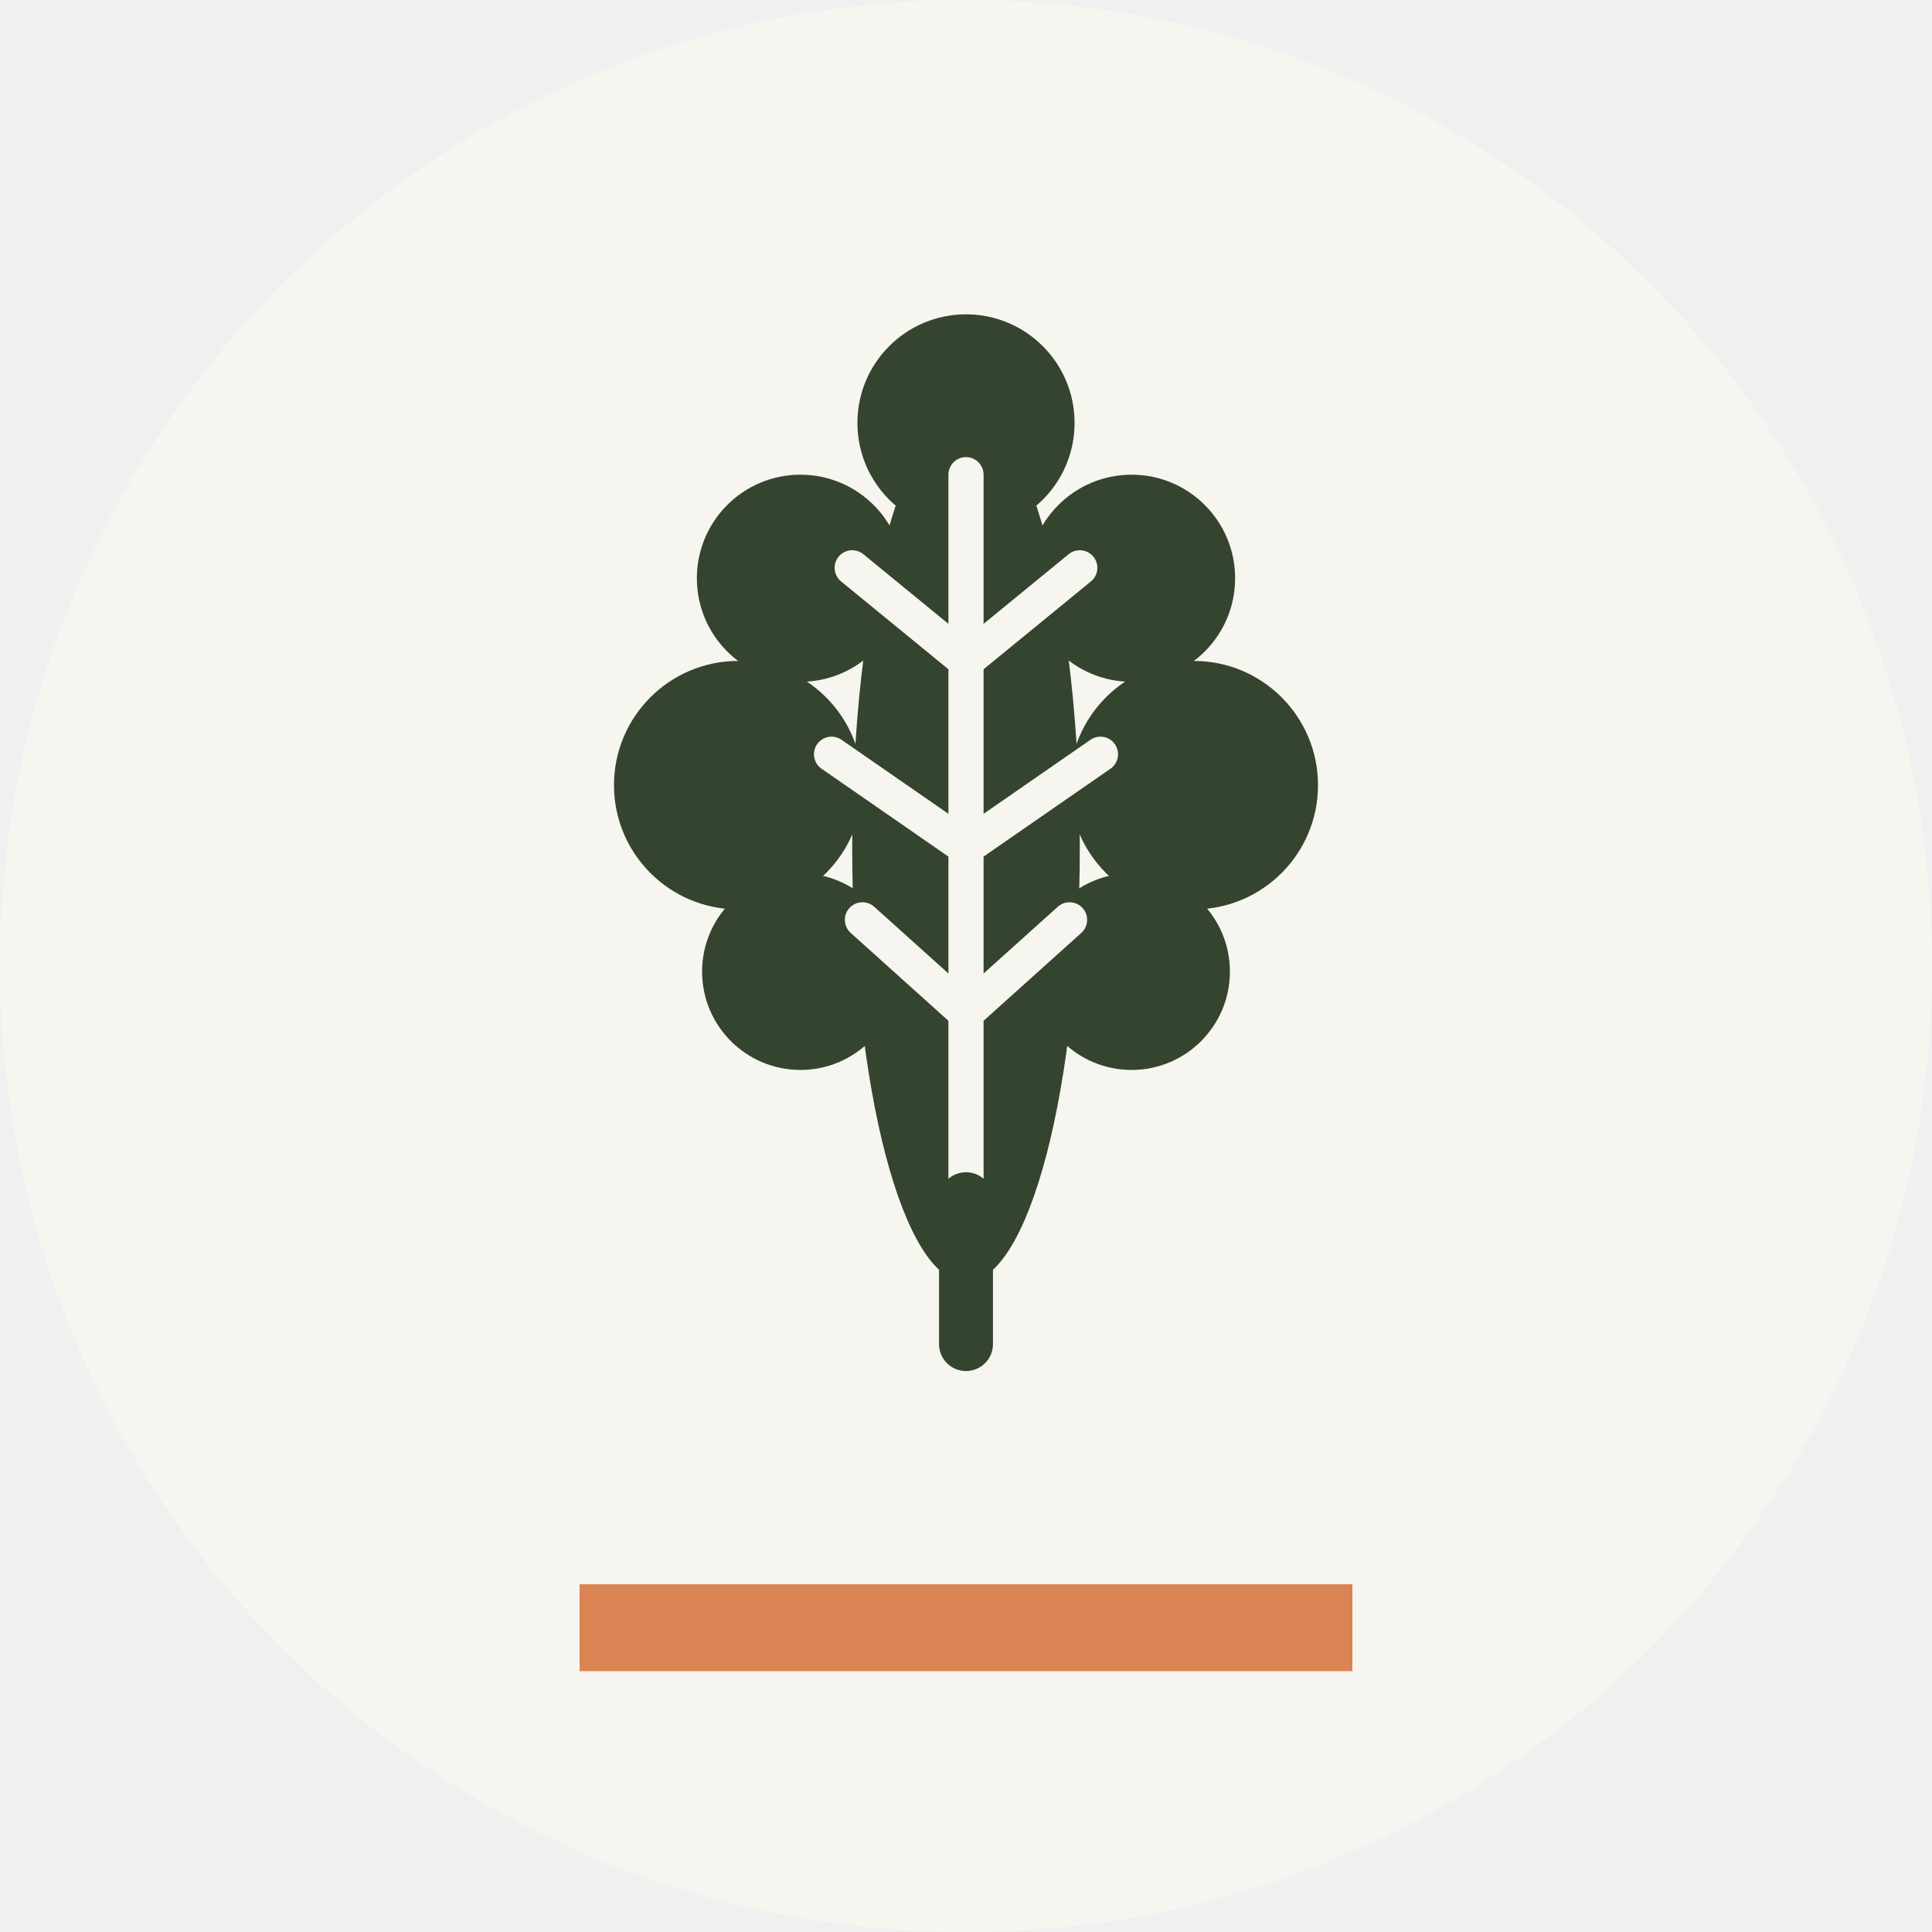
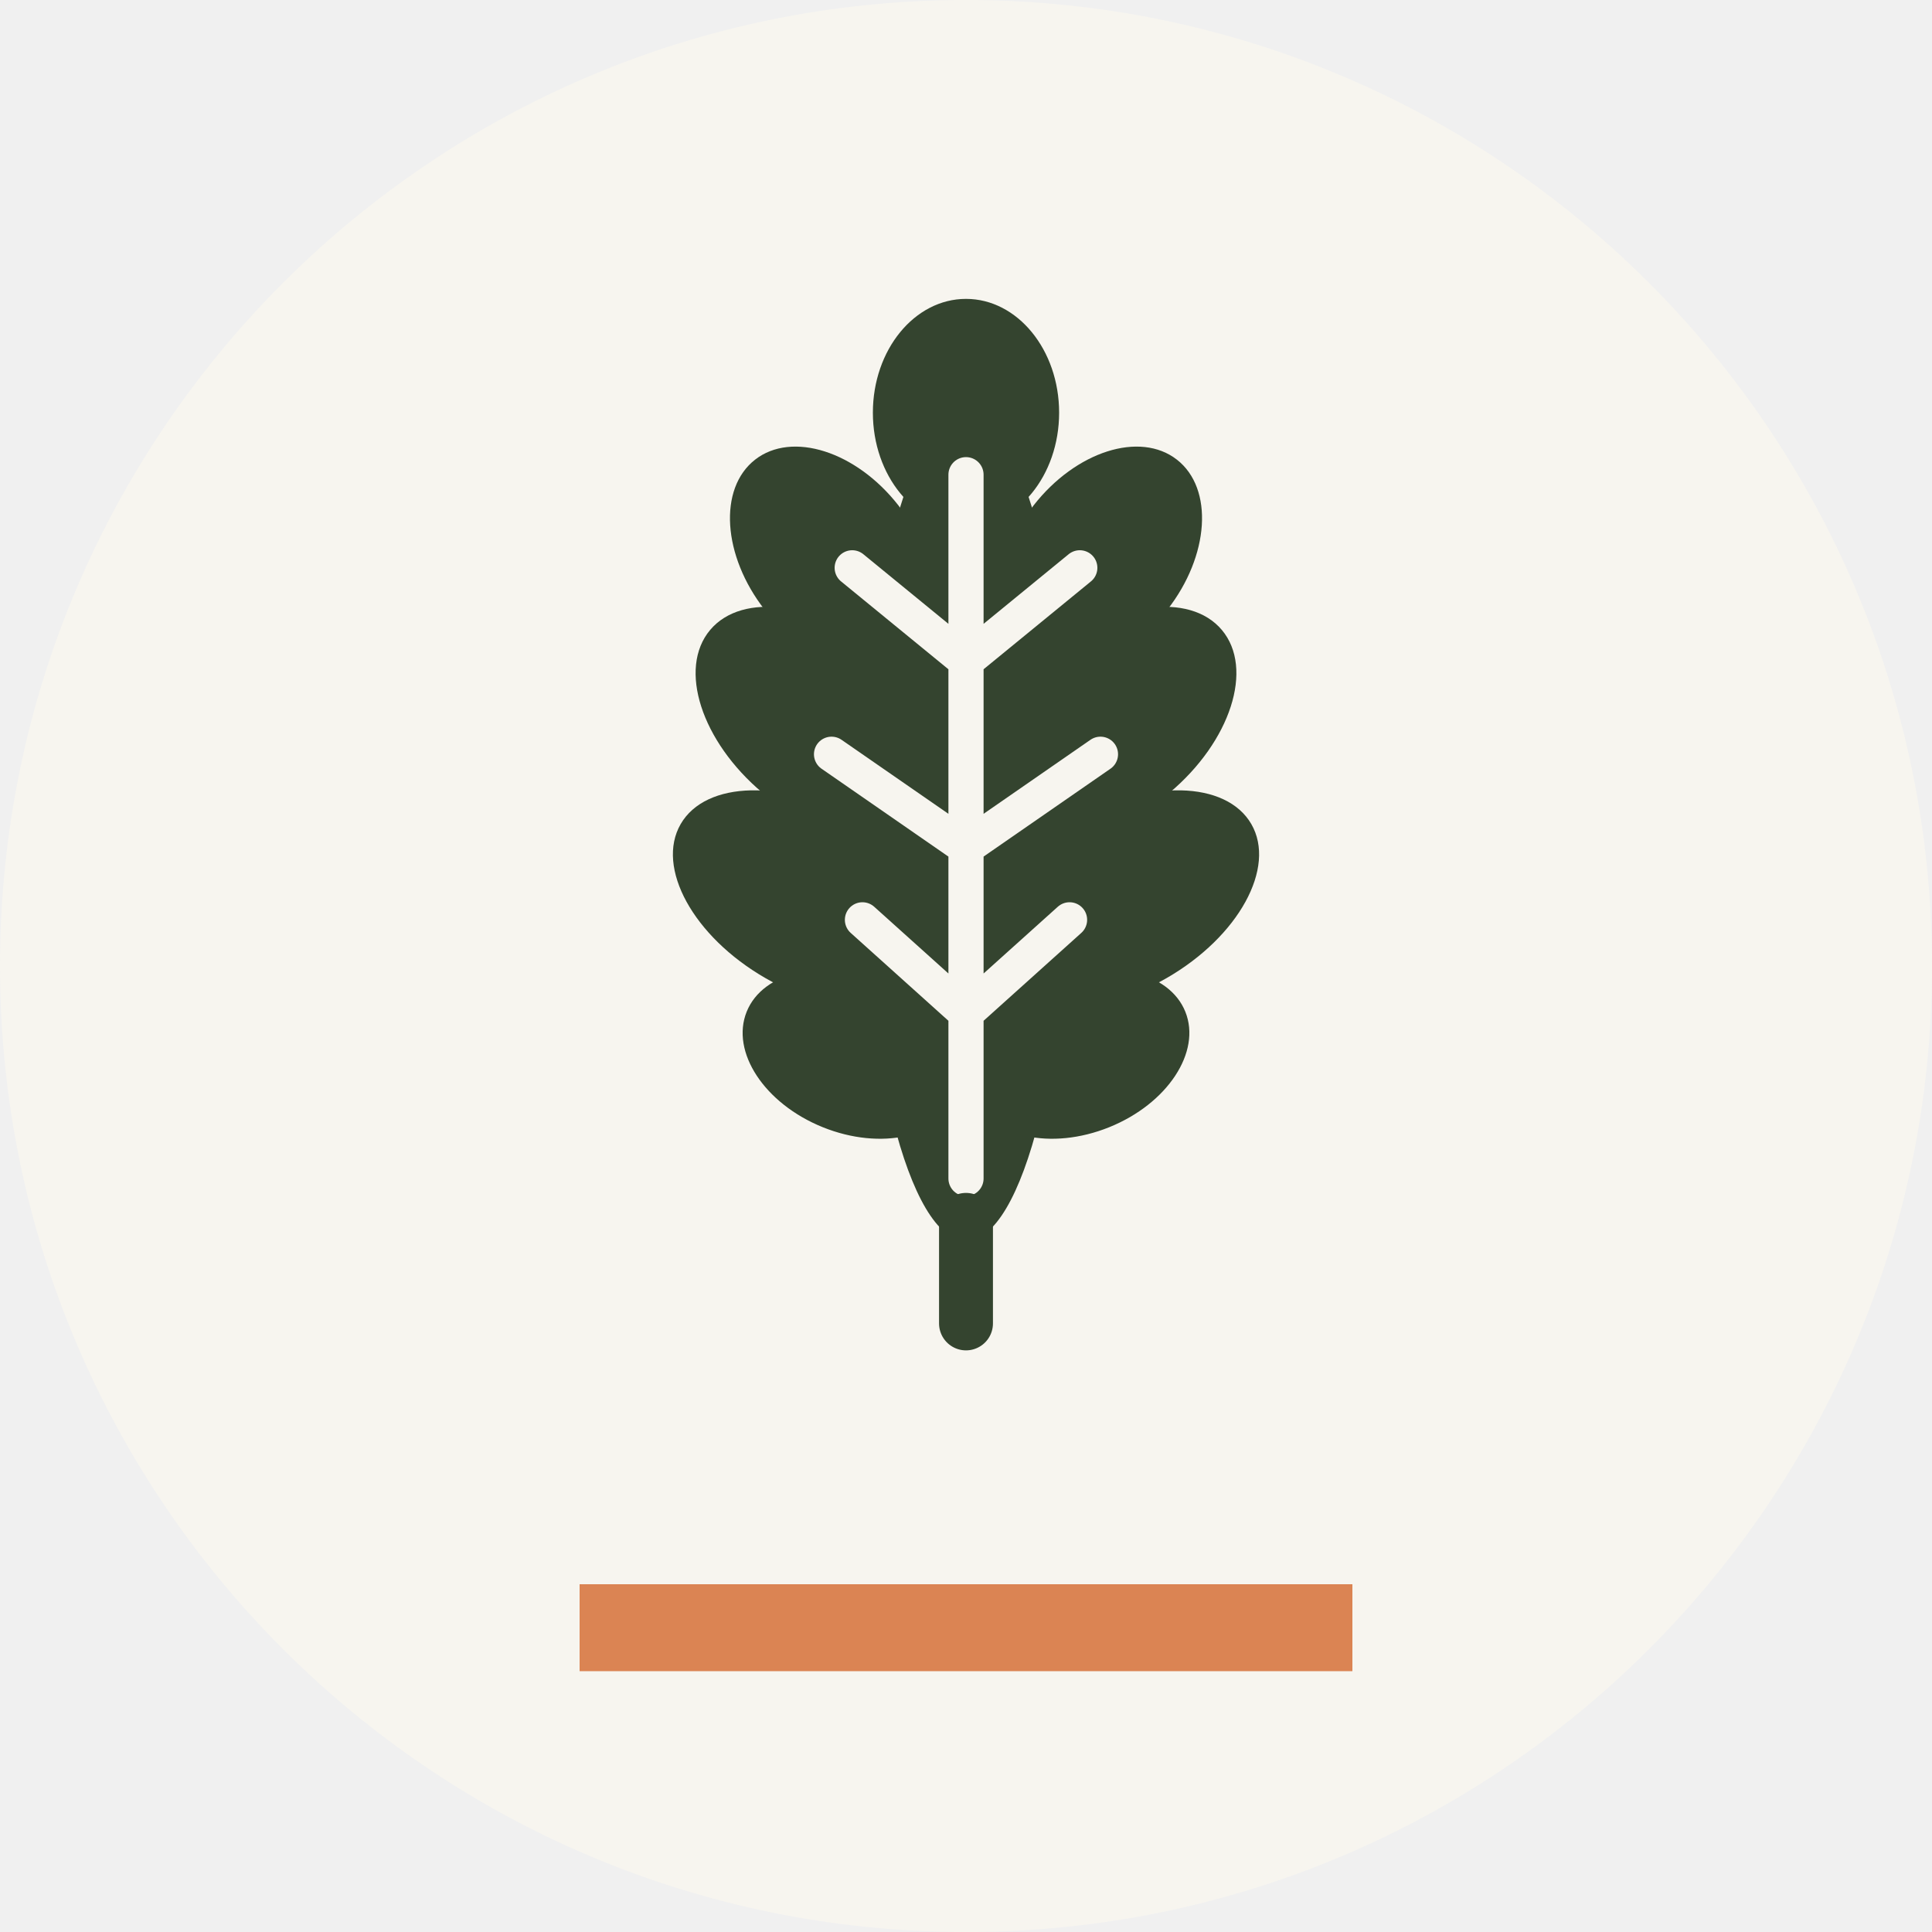
<svg xmlns="http://www.w3.org/2000/svg" viewBox="0 0 100.0 100.0" width="100.0" height="100.0">
  <circle cx="50.0" cy="50.0" r="50.0" fill="#F7F5EF" />
  <g transform="translate(50.00 16.00) rotate(0)">
-     <mask id="m44923093" maskUnits="userSpaceOnUse" x="-26.8" y="-2.7" width="53.6" height="67.0">
+     <mask id="m66108859" maskUnits="userSpaceOnUse" x="-26.8" y="-2.7" width="53.6" height="67.0">
      <rect x="-26.8" y="-2.7" width="53.6" height="67.0" fill="#fff" />
      <path d="M0 8.57 L0 45.00 M0 18.21 L5.89 13.39 M0 18.21 L-5.89 13.39M0 27.86 L6.96 23.04 M0 27.86 L-6.96 23.04M0 36.43 L5.36 31.61 M0 36.43 L-5.36 31.61" stroke="#000" stroke-width="1.82" stroke-linecap="round" fill="none" />
    </mask>
-     <g mask="url(#m44923093)">
+     <g mask="url(#m66108859)">
      <g fill="#34442F">
-         <ellipse cx="0" cy="27.86" rx="5.89" ry="22.50" />
-         <circle cx="0.00" cy="5.89" r="5.62" />
-         <circle cx="8.57" cy="13.93" r="5.36" />
-         <circle cx="-8.57" cy="13.93" r="5.36" />
-         <circle cx="11.79" cy="24.64" r="6.43" />
-         <circle cx="-11.79" cy="24.64" r="6.43" />
-         <circle cx="8.57" cy="34.29" r="5.09" />
-         <circle cx="-8.57" cy="34.29" r="5.09" />
+         <ellipse cx="0" cy="26.79" rx="5.36" ry="21.43" />
+         <ellipse cx="6.96" cy="12.86" rx="6.43" ry="4.39" transform="rotate(-52 6.96 12.86)" />
+         <ellipse cx="-6.96" cy="12.86" rx="6.43" ry="4.39" transform="rotate(52 -6.96 12.86)" />
+         <ellipse cx="7.50" cy="21.43" rx="7.50" ry="4.71" transform="rotate(-40 7.50 21.43)" />
+         <ellipse cx="-7.50" cy="21.43" rx="7.50" ry="4.71" transform="rotate(40 -7.50 21.43)" />
+         <ellipse cx="8.04" cy="30.54" rx="7.77" ry="4.71" transform="rotate(-30 8.04 30.54)" />
+         <ellipse cx="-8.04" cy="30.54" rx="7.77" ry="4.71" transform="rotate(30 -8.04 30.54)" />
+         <ellipse cx="5.89" cy="38.57" rx="5.89" ry="4.07" transform="rotate(-22 5.89 38.57)" />
+         <ellipse cx="-5.89" cy="38.57" rx="5.89" ry="4.07" transform="rotate(22 -5.89 38.57)" />
+         <ellipse cx="0" cy="5.36" rx="4.82" ry="5.89" />
      </g>
    </g>
-     <path d="M0 46.07 L0 53.57" stroke="#34442F" stroke-width="2.79" stroke-linecap="round" />
+     <path d="M0 47.14 L0 52.50" stroke="#34442F" stroke-width="2.79" stroke-linecap="round" />
  </g>
  <rect x="30.0" y="82.0" width="40.0" height="4.5" fill="#DB8453" />
</svg>
